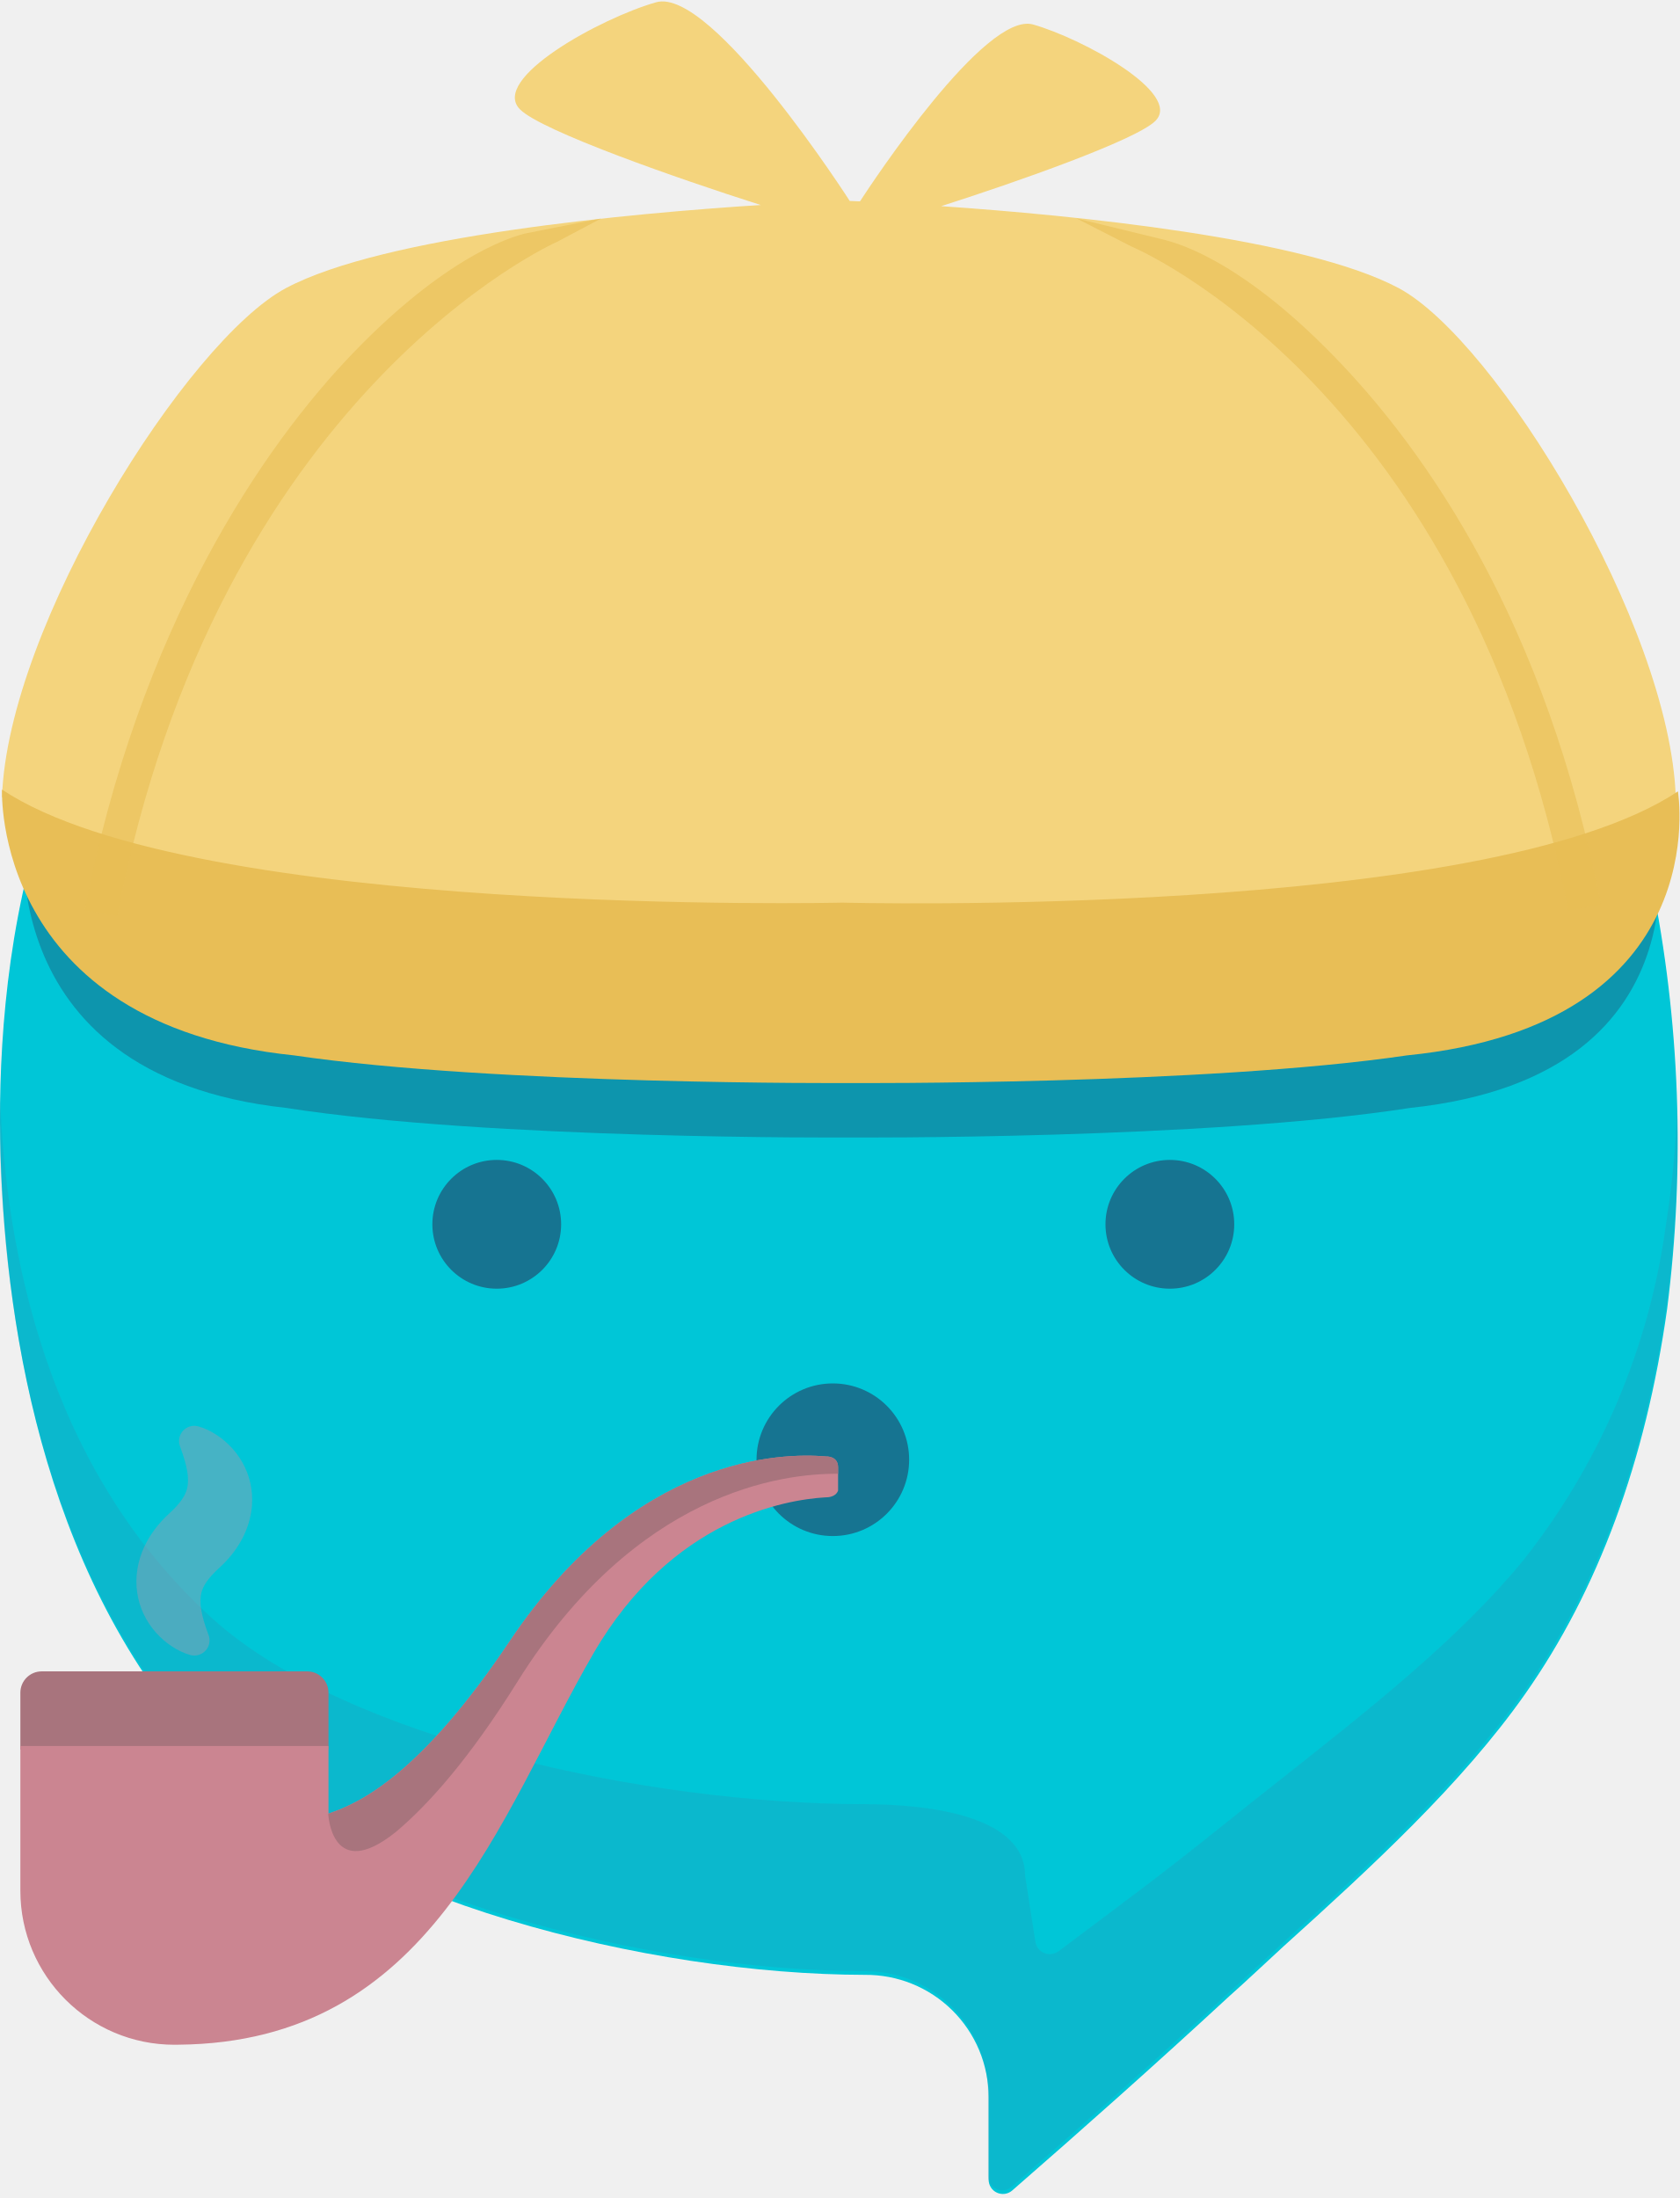
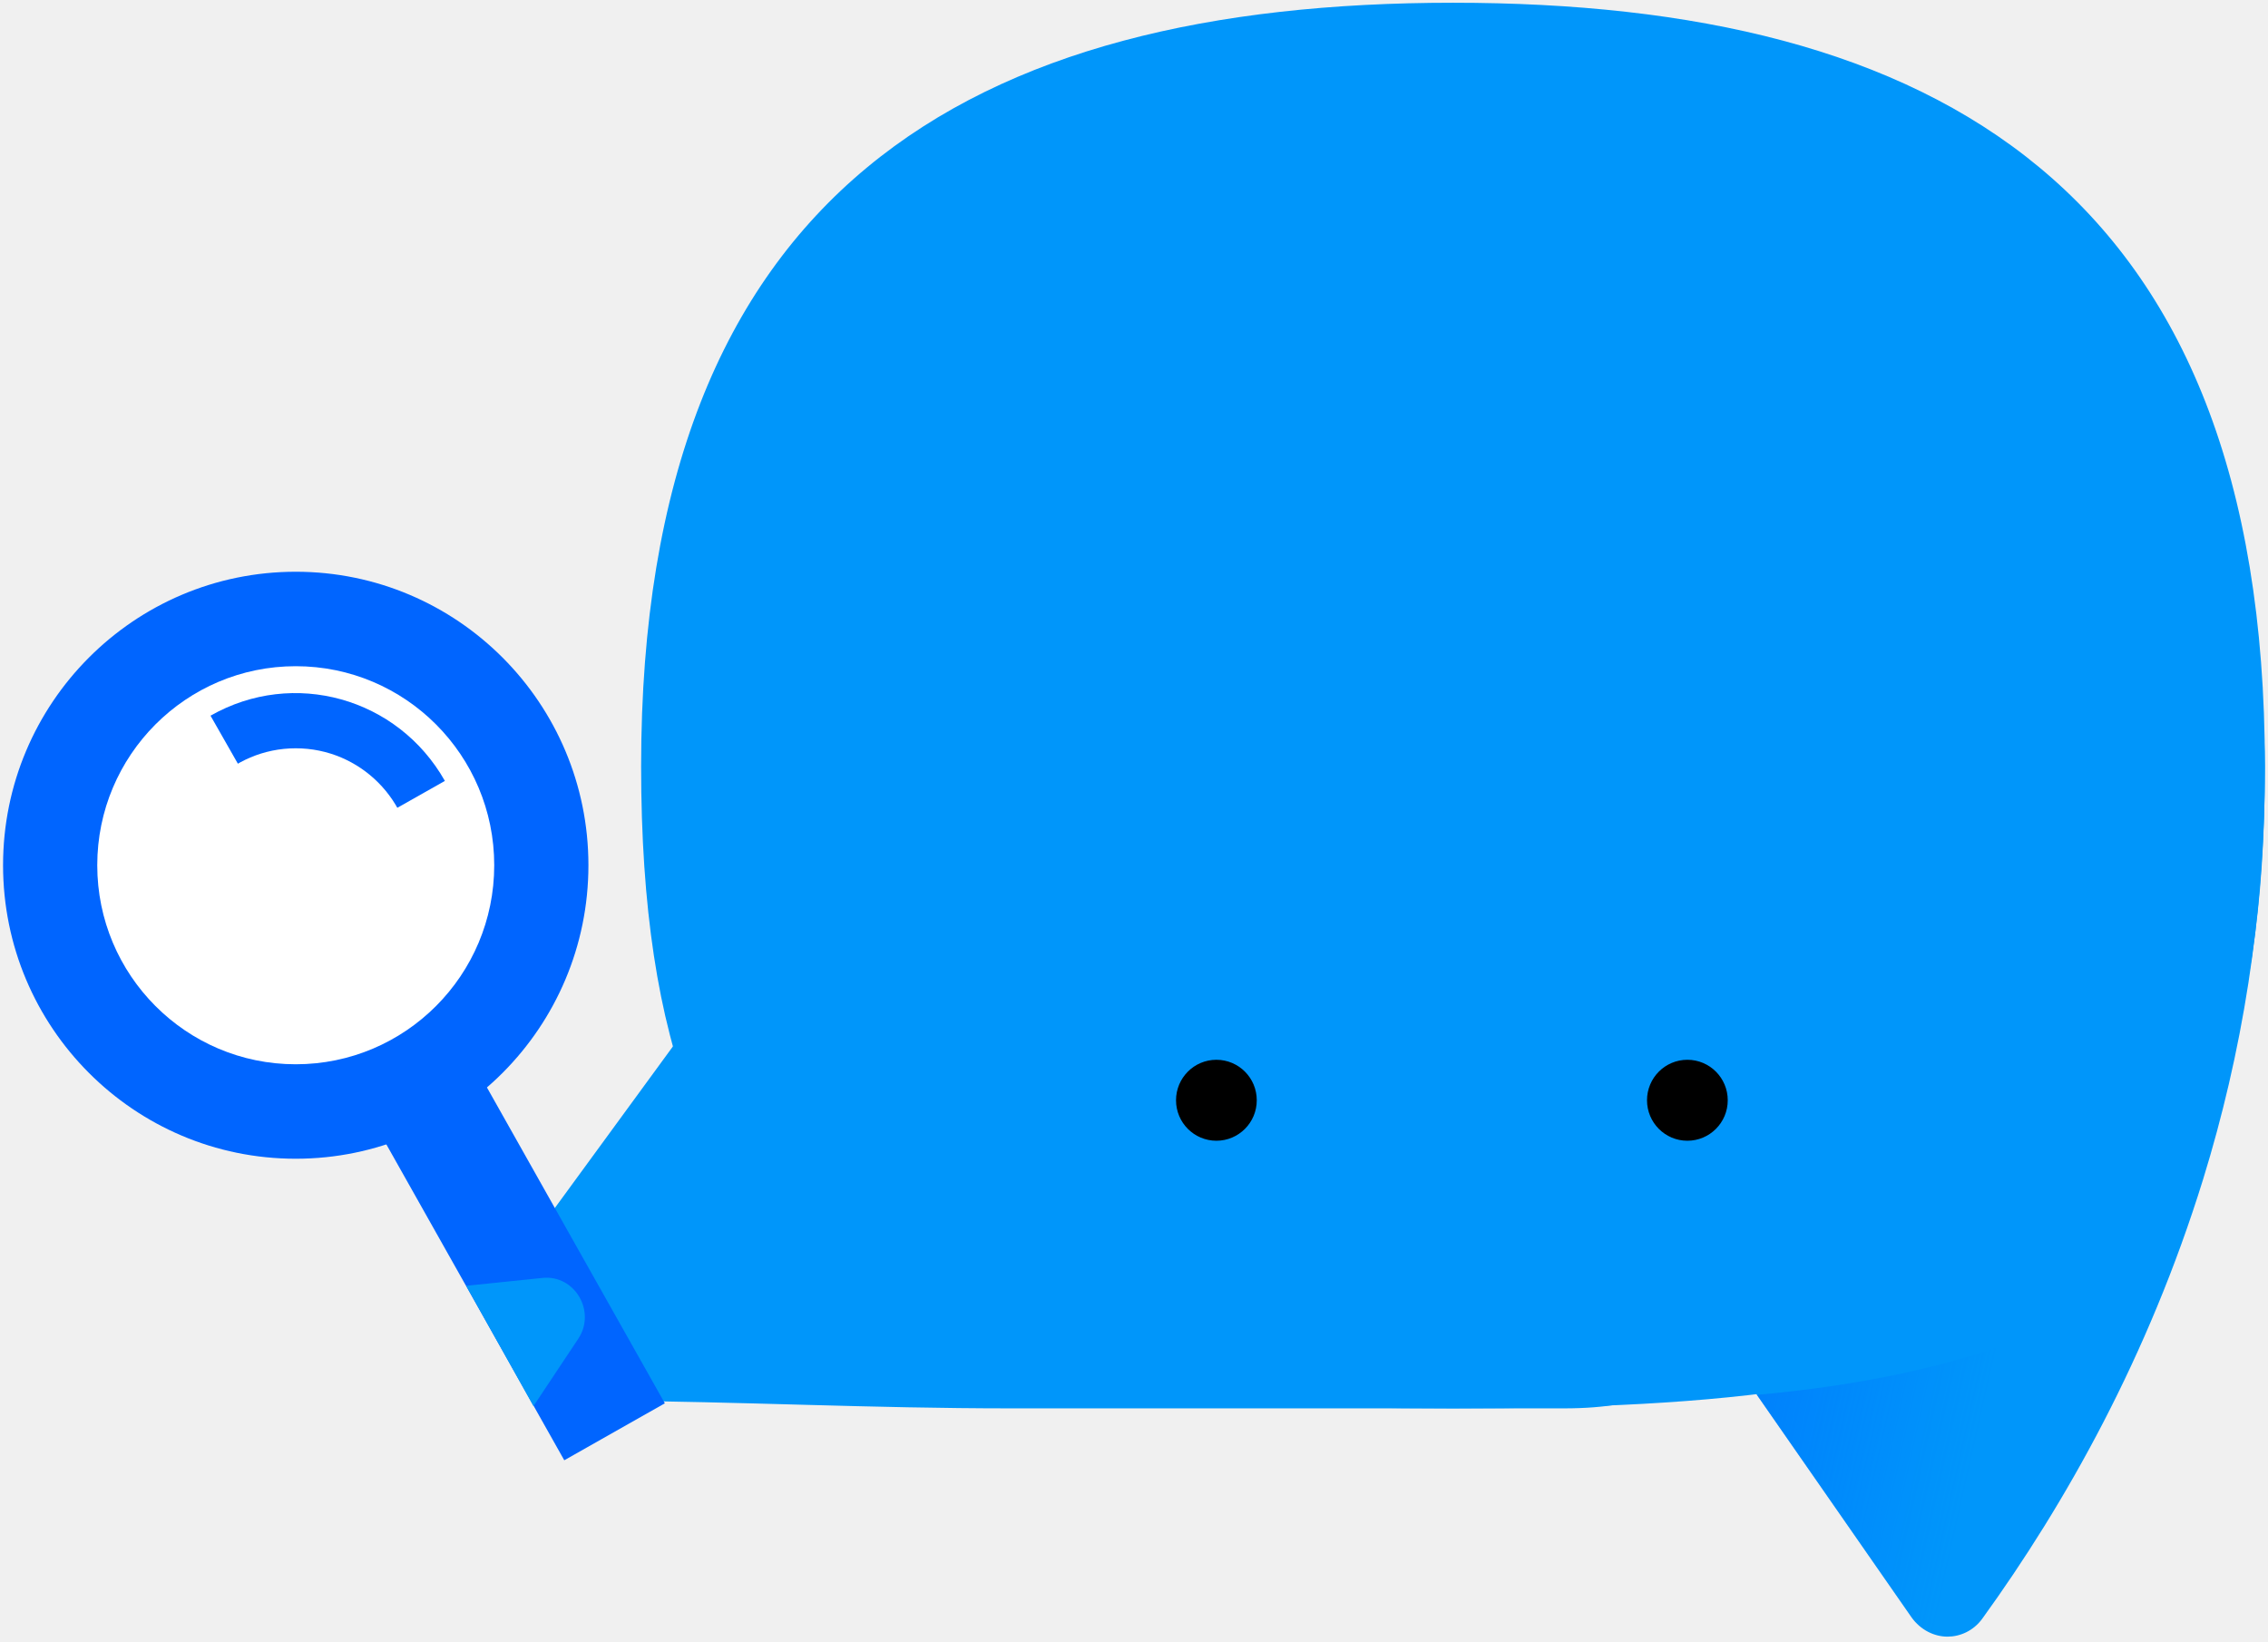
- <svg xmlns="http://www.w3.org/2000/svg" width="256" height="335" viewBox="0 0 256 335" fill="none">
-   <path d="M182.161 66.666C162.916 62.829 143.337 60.915 123.713 60.952C88.485 60.952 59.068 67.149 40.67 78.433C3.465 101.364 -0.731 149.516 0.089 176.185C0.933 203.769 7.323 242.18 32.665 268.462C52.991 289.561 98.901 300.942 131.863 300.99C134.323 300.971 136.763 301.438 139.042 302.364C141.321 303.29 143.395 304.657 145.145 306.386C146.894 308.116 148.285 310.174 149.238 312.442C150.19 314.711 150.685 317.145 150.695 319.605V332.216C150.694 332.632 150.814 333.039 151.039 333.389C151.264 333.74 151.585 334.018 151.964 334.191C152.342 334.363 152.763 334.424 153.175 334.364C153.587 334.305 153.973 334.128 154.287 333.855C164.921 324.596 176.205 314.565 187.345 304.269C190.07 301.858 192.867 299.182 195.664 296.626C209.022 284.57 222.839 271.862 232.411 258.263C243.599 242.397 250.857 222.625 254.112 199.501C256.889 177.726 256.074 155.644 251.701 134.133C244.588 98.471 219.897 74.527 182.161 66.666Z" fill="#00C6D7" />
-   <path opacity="0.25" d="M253.879 186.985C251.317 205.563 243.823 223.115 232.178 237.814C222.533 249.605 208.789 260.48 195.43 271.017C192.633 273.235 189.836 275.429 187.112 277.623C175.972 286.569 171.993 289.366 161.336 297.396C161.035 297.618 160.683 297.761 160.313 297.811C159.942 297.861 159.565 297.817 159.216 297.682C158.867 297.548 158.558 297.327 158.317 297.041C158.077 296.754 157.912 296.412 157.839 296.045L156.248 285.846C156.248 276.924 142.118 274.995 131.774 274.971C98.812 274.971 52.903 265.085 32.576 246.856C7.185 224.022 0.844 190.795 0 166.948C0 166.514 0 166.08 0 165.622C0 169.19 0 172.566 0 175.628C0.844 203.213 7.234 241.624 32.576 267.906C52.903 289.004 98.812 300.385 131.774 300.434C134.234 300.415 136.674 300.882 138.953 301.808C141.232 302.734 143.306 304.101 145.056 305.83C146.805 307.56 148.196 309.618 149.149 311.886C150.101 314.154 150.596 316.588 150.606 319.048V331.659C150.605 332.075 150.725 332.483 150.95 332.833C151.175 333.183 151.496 333.461 151.875 333.634C152.253 333.807 152.674 333.867 153.086 333.808C153.498 333.748 153.884 333.572 154.198 333.299C164.832 324.04 176.117 314.009 187.256 303.713C189.981 301.302 192.778 298.625 195.575 296.069C208.933 284.013 222.75 271.306 232.322 257.707C243.511 241.841 250.768 222.069 254.023 198.945C255.346 188.996 255.878 178.958 255.615 168.925C255.412 174.975 254.833 181.007 253.879 186.985Z" fill="#2D91AF" />
-   <path opacity="0.2" d="M137.838 93.841C153.8 99.291 179.07 99.99 198.553 112.48C205.786 117.013 216.155 119.569 219 115.036C221.845 110.503 221.291 103.366 211.501 95.963C200.289 87.524 189.294 80.965 149.074 76.673C131.882 74.793 125.758 89.718 137.838 93.841Z" fill="white" />
-   <path opacity="0.2" d="M223.268 140.353C228.022 140.353 231.876 136.499 231.876 131.745C231.876 126.991 228.022 123.137 223.268 123.137C218.514 123.137 214.66 126.991 214.66 131.745C214.66 136.499 218.514 140.353 223.268 140.353Z" fill="white" />
-   <path opacity="0.6" d="M128.021 143.981C128.021 143.981 33.42 145.125 3.876 124.27C3.876 124.27 -2.884 163.809 43.621 168.859C74.792 173.719 129.288 173.369 129.288 173.369C129.288 173.369 183.771 173.719 214.943 168.859C262.642 163.809 251.984 124.27 251.984 124.27C222.453 145.125 128.021 143.981 128.021 143.981Z" fill="#167491" />
-   <path d="M213.188 43.905C198.828 36.259 163.696 32.807 143.453 31.422C154.79 27.806 173.194 21.344 176.116 18.422C180.273 14.265 165.145 5.926 157.473 3.734C150.205 1.668 132.948 27.819 131.083 30.691L129.521 30.628C129.521 30.628 108.535 -2.086 100.007 0.346C91.479 2.777 74.625 12.048 79.273 16.683C82.548 19.959 103.345 27.239 115.955 31.245C96.279 32.505 58.615 35.919 43.599 43.905C28.584 51.891 1.224 95.202 0.305 121.478L29.277 149.692H227.473L255.427 121.478C254.533 95.202 228.04 51.866 213.188 43.905Z" fill="#F4D47D" />
-   <path d="M128.39 137.572C128.39 137.572 29.569 139.852 0.307 120.34C0.307 120.34 -1.268 156.125 44.794 160.849C75.668 165.397 129.645 165.069 129.645 165.069C129.645 165.069 183.609 165.397 214.483 160.849C261.728 156.125 255.757 120.616 255.757 120.616C226.507 140.128 128.39 137.572 128.39 137.572Z" fill="#E8BE56" />
-   <path d="M17.856 139.642L12.905 138.735C21.169 95.768 40.038 68.017 54.008 53.607C69.263 37.836 79.353 35.833 79.907 35.619L91.647 33.288L84.895 36.866C84.391 37.067 33.148 60.094 17.856 139.642Z" fill="#E8BE56" fill-opacity="0.6" />
-   <path d="M239.041 138.798L243.991 137.853C235.728 94.886 217.337 68.685 203.367 54.337C188.112 38.617 178.174 36.828 177.67 36.601L164.089 33.288L172.492 37.584C172.984 37.785 223.748 59.263 239.041 138.798Z" fill="#E8BE56" fill-opacity="0.6" />
-   <path d="M75.718 196.411C81.138 196.411 85.531 192.018 85.531 186.598C85.531 181.178 81.138 176.784 75.718 176.784C70.298 176.784 65.904 181.178 65.904 186.598C65.904 192.018 70.298 196.411 75.718 196.411Z" fill="#167491" />
-   <path d="M178.316 196.411C183.736 196.411 188.129 192.018 188.129 186.598C188.129 181.178 183.736 176.784 178.316 176.784C172.896 176.784 168.502 181.178 168.502 186.598C168.502 192.018 172.896 196.411 178.316 196.411Z" fill="#167491" />
-   <path d="M126.944 234.11C133.368 234.11 138.575 228.903 138.575 222.48C138.575 216.056 133.368 210.849 126.944 210.849C120.521 210.849 115.314 216.056 115.314 222.48C115.314 228.903 120.521 234.11 126.944 234.11Z" fill="#167491" />
-   <path opacity="0.5" d="M38.309 226.861C37.981 224.616 36.985 222.51 35.417 220.76C34.705 219.975 33.921 219.297 33.092 218.749C32.112 218.099 31.176 217.656 30.228 217.395C29.387 217.162 28.488 217.421 27.899 218.064C27.311 218.707 27.132 219.626 27.438 220.442C28.01 221.973 28.357 223.172 28.533 224.233C28.743 225.447 28.651 226.292 28.539 226.778C28.39 227.414 28.134 227.962 27.691 228.597C27.447 228.942 27.178 229.274 26.875 229.603C26.707 229.789 26.551 229.95 26.389 230.107L25.796 230.67C24.14 232.184 22.866 233.882 22.017 235.704C21.506 236.786 21.147 237.931 20.95 239.118C20.749 240.363 20.739 241.598 20.921 242.77C21.249 245.011 22.244 247.116 23.809 248.865C24.52 249.65 25.302 250.328 26.131 250.878C27.109 251.528 28.043 251.971 28.986 252.235C29.192 252.292 29.402 252.32 29.61 252.32C29.619 252.32 29.628 252.32 29.637 252.32C30.909 252.309 31.936 251.275 31.936 250C31.936 249.652 31.859 249.32 31.721 249.024C31.182 247.574 30.85 246.424 30.679 245.399C30.468 244.186 30.559 243.34 30.672 242.851C30.82 242.219 31.077 241.671 31.521 241.034C31.765 240.69 32.036 240.357 32.322 240.047C32.483 239.874 32.649 239.695 32.824 239.527L33.419 238.964C35.078 237.456 36.355 235.759 37.211 233.928C37.726 232.833 38.085 231.686 38.278 230.52C38.481 229.28 38.491 228.044 38.309 226.861Z" fill="#8CA0B3" />
-   <path d="M50.07 266.658V257.988C50.07 256.192 48.614 254.736 46.818 254.736H6.356C4.56 254.736 3.104 256.192 3.104 257.988V266.658" fill="#A8747D" />
-   <path d="M35.141 266.116H3.104V288.162C3.104 301.13 13.619 311.643 26.587 311.643C26.796 311.643 27.005 311.641 27.213 311.635C65.815 311.275 75.885 277.162 90.442 252.026C102.365 231.44 119.809 228.583 125.708 228.221C125.764 228.215 125.821 228.211 125.88 228.211H125.88C125.993 228.204 126.101 228.199 126.204 228.195C127.542 228.067 127.745 227.166 127.745 227.166V223.643C127.745 221.855 125.907 221.982 125.882 221.978C119.332 221.399 96.72 221.731 77.707 250.129C64.203 270.3 55.014 274.779 50.069 276.413V266.116H42.186" fill="#CB8591" />
-   <path d="M125.882 221.979C119.332 221.4 96.72 221.732 77.707 250.13C64.239 270.247 55.064 274.756 50.109 276.4L50.032 276.478C50.032 276.478 50.51 287.114 60.351 279.199C60.352 279.199 60.352 279.198 60.353 279.198C65.317 275.019 71.512 268.095 78.883 256.297C96.965 227.358 119.235 224.539 127.745 224.623V223.644C127.745 221.856 125.907 221.983 125.882 221.979Z" fill="#A8747D" />
+ <svg xmlns="http://www.w3.org/2000/svg" width="380" height="275" viewBox="0 0 380 275" fill="none">
+   <path d="M243.449 235.975C333.822 235.975 379.478 222.598 379.478 128.392C379.478 31.36 324.052 0.46 243.449 0.46C162.846 0.46 107.419 31.548 107.419 128.392C107.419 222.786 153.076 235.975 243.449 235.975Z" fill="#0096FA" />
+   <path d="M86.189 211.67L122.263 162.306C141.803 139.32 170.925 152.132 205.309 160.799C254.535 173.046 318.792 235.975 262.05 235.975C233.492 235.975 194.787 235.975 169.422 235.975C145.749 235.975 124.893 234.845 99.717 234.656" fill="#0096FA" />
+   <path d="M379.478 128.58C379.478 153.828 375.533 176.814 369.145 197.539C359.938 227.309 346.035 251.99 332.131 271.208C330.628 273.281 328.373 274.223 326.307 274.223C324.052 274.223 321.797 273.093 320.294 271.02L294.366 233.714C278.771 207.902 290.42 169.089 309.397 139.32C336.828 96.362 379.478 71.68 379.478 128.58Z" fill="#0096FA" />
+   <path d="M367.078 203.757C357.496 232.584 343.217 255.759 332.131 271.209C329.125 275.354 323.113 275.165 320.295 271.02L294.366 233.715C329.877 230.512 356.369 220.337 367.078 203.757Z" fill="url(#paint0_linear_10339_4877)" />
+   <path d="M203.805 191.133C207.541 191.133 210.569 188.097 210.569 184.351C210.569 180.605 207.541 177.568 203.805 177.568C200.07 177.568 197.042 180.605 197.042 184.351C197.042 188.097 200.07 191.133 203.805 191.133Z" fill="black" />
+   <path d="M282.717 191.133C286.453 191.133 289.481 188.097 289.481 184.351C289.481 180.605 286.453 177.568 282.717 177.568C278.982 177.568 275.954 180.605 275.954 184.351C275.954 188.097 278.982 191.133 282.717 191.133Z" fill="black" />
+   <path d="M49.551 194.148C76.634 194.148 98.589 172.131 98.589 144.972C98.589 117.813 76.634 95.797 49.551 95.797C22.468 95.797 0.513 117.813 0.513 144.972C0.513 172.131 22.468 194.148 49.551 194.148Z" fill="#0065FF" />
+   <path d="M49.551 178.321C67.918 178.321 82.807 163.39 82.807 144.972C82.807 126.554 67.918 111.623 49.551 111.623C31.184 111.623 16.295 126.554 16.295 144.972C16.295 163.39 31.184 178.321 49.551 178.321Z" fill="white" />
+   <path d="M35.272 119.914C49.175 112 66.648 116.899 74.54 130.842L49.551 144.972L35.272 119.914Z" fill="#0065FF" />
+   <path d="M49.551 164.567C60.343 164.567 69.091 155.794 69.091 144.972C69.091 134.15 60.343 125.378 49.551 125.378C38.76 125.378 30.011 134.15 30.011 144.972C30.011 155.794 38.76 164.567 49.551 164.567Z" fill="white" />
+   <path d="M94.544 244.671L111.394 235.127L76.836 173.772L59.986 183.316L94.544 244.671Z" fill="#0065FF" />
+   <path d="M89.382 235.599L96.898 224.294C99.904 219.772 96.334 213.554 90.886 214.12L78.109 215.439L89.382 235.599Z" fill="#0096FA" />
+   <defs>
+     <linearGradient id="paint0_linear_10339_4877" x1="292.957" y1="226.933" x2="363.879" y2="242.787" gradientUnits="userSpaceOnUse">
+       <stop offset="0.049" stop-color="#0065FF" stop-opacity="0.41" />
+       <stop offset="0.556" stop-color="#0065FF" stop-opacity="0" />
+     </linearGradient>
+   </defs>
</svg>
